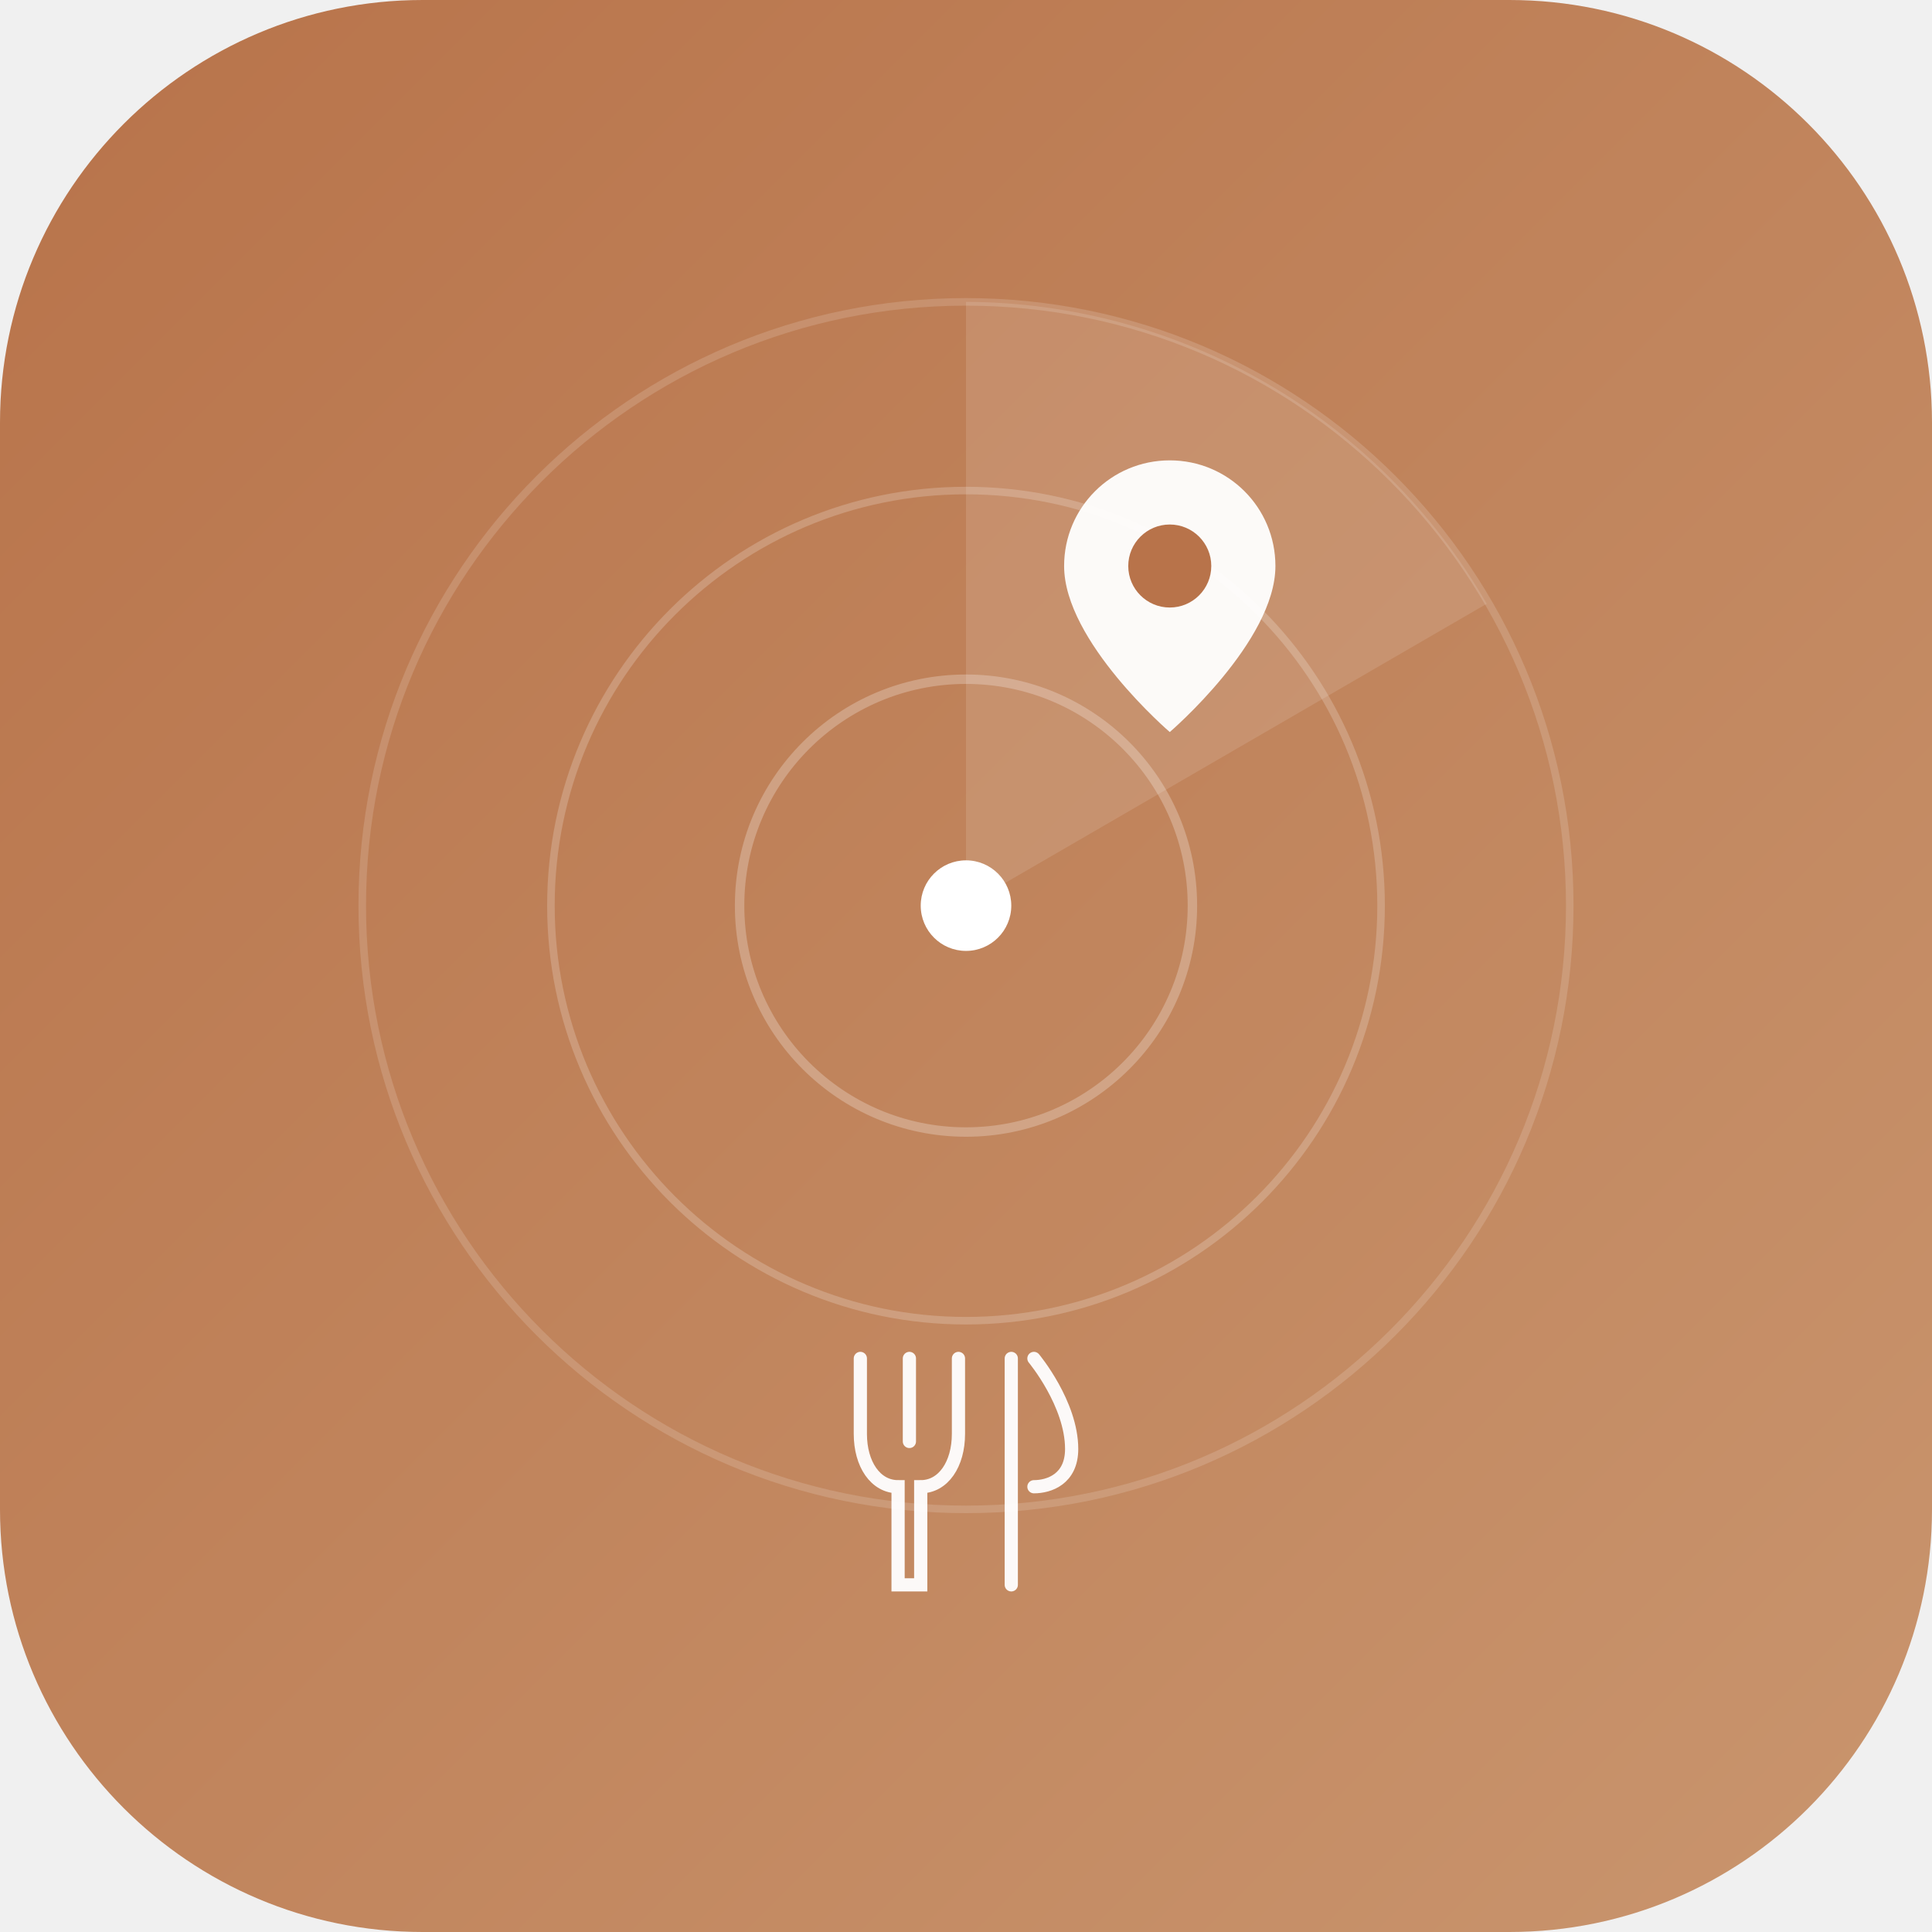
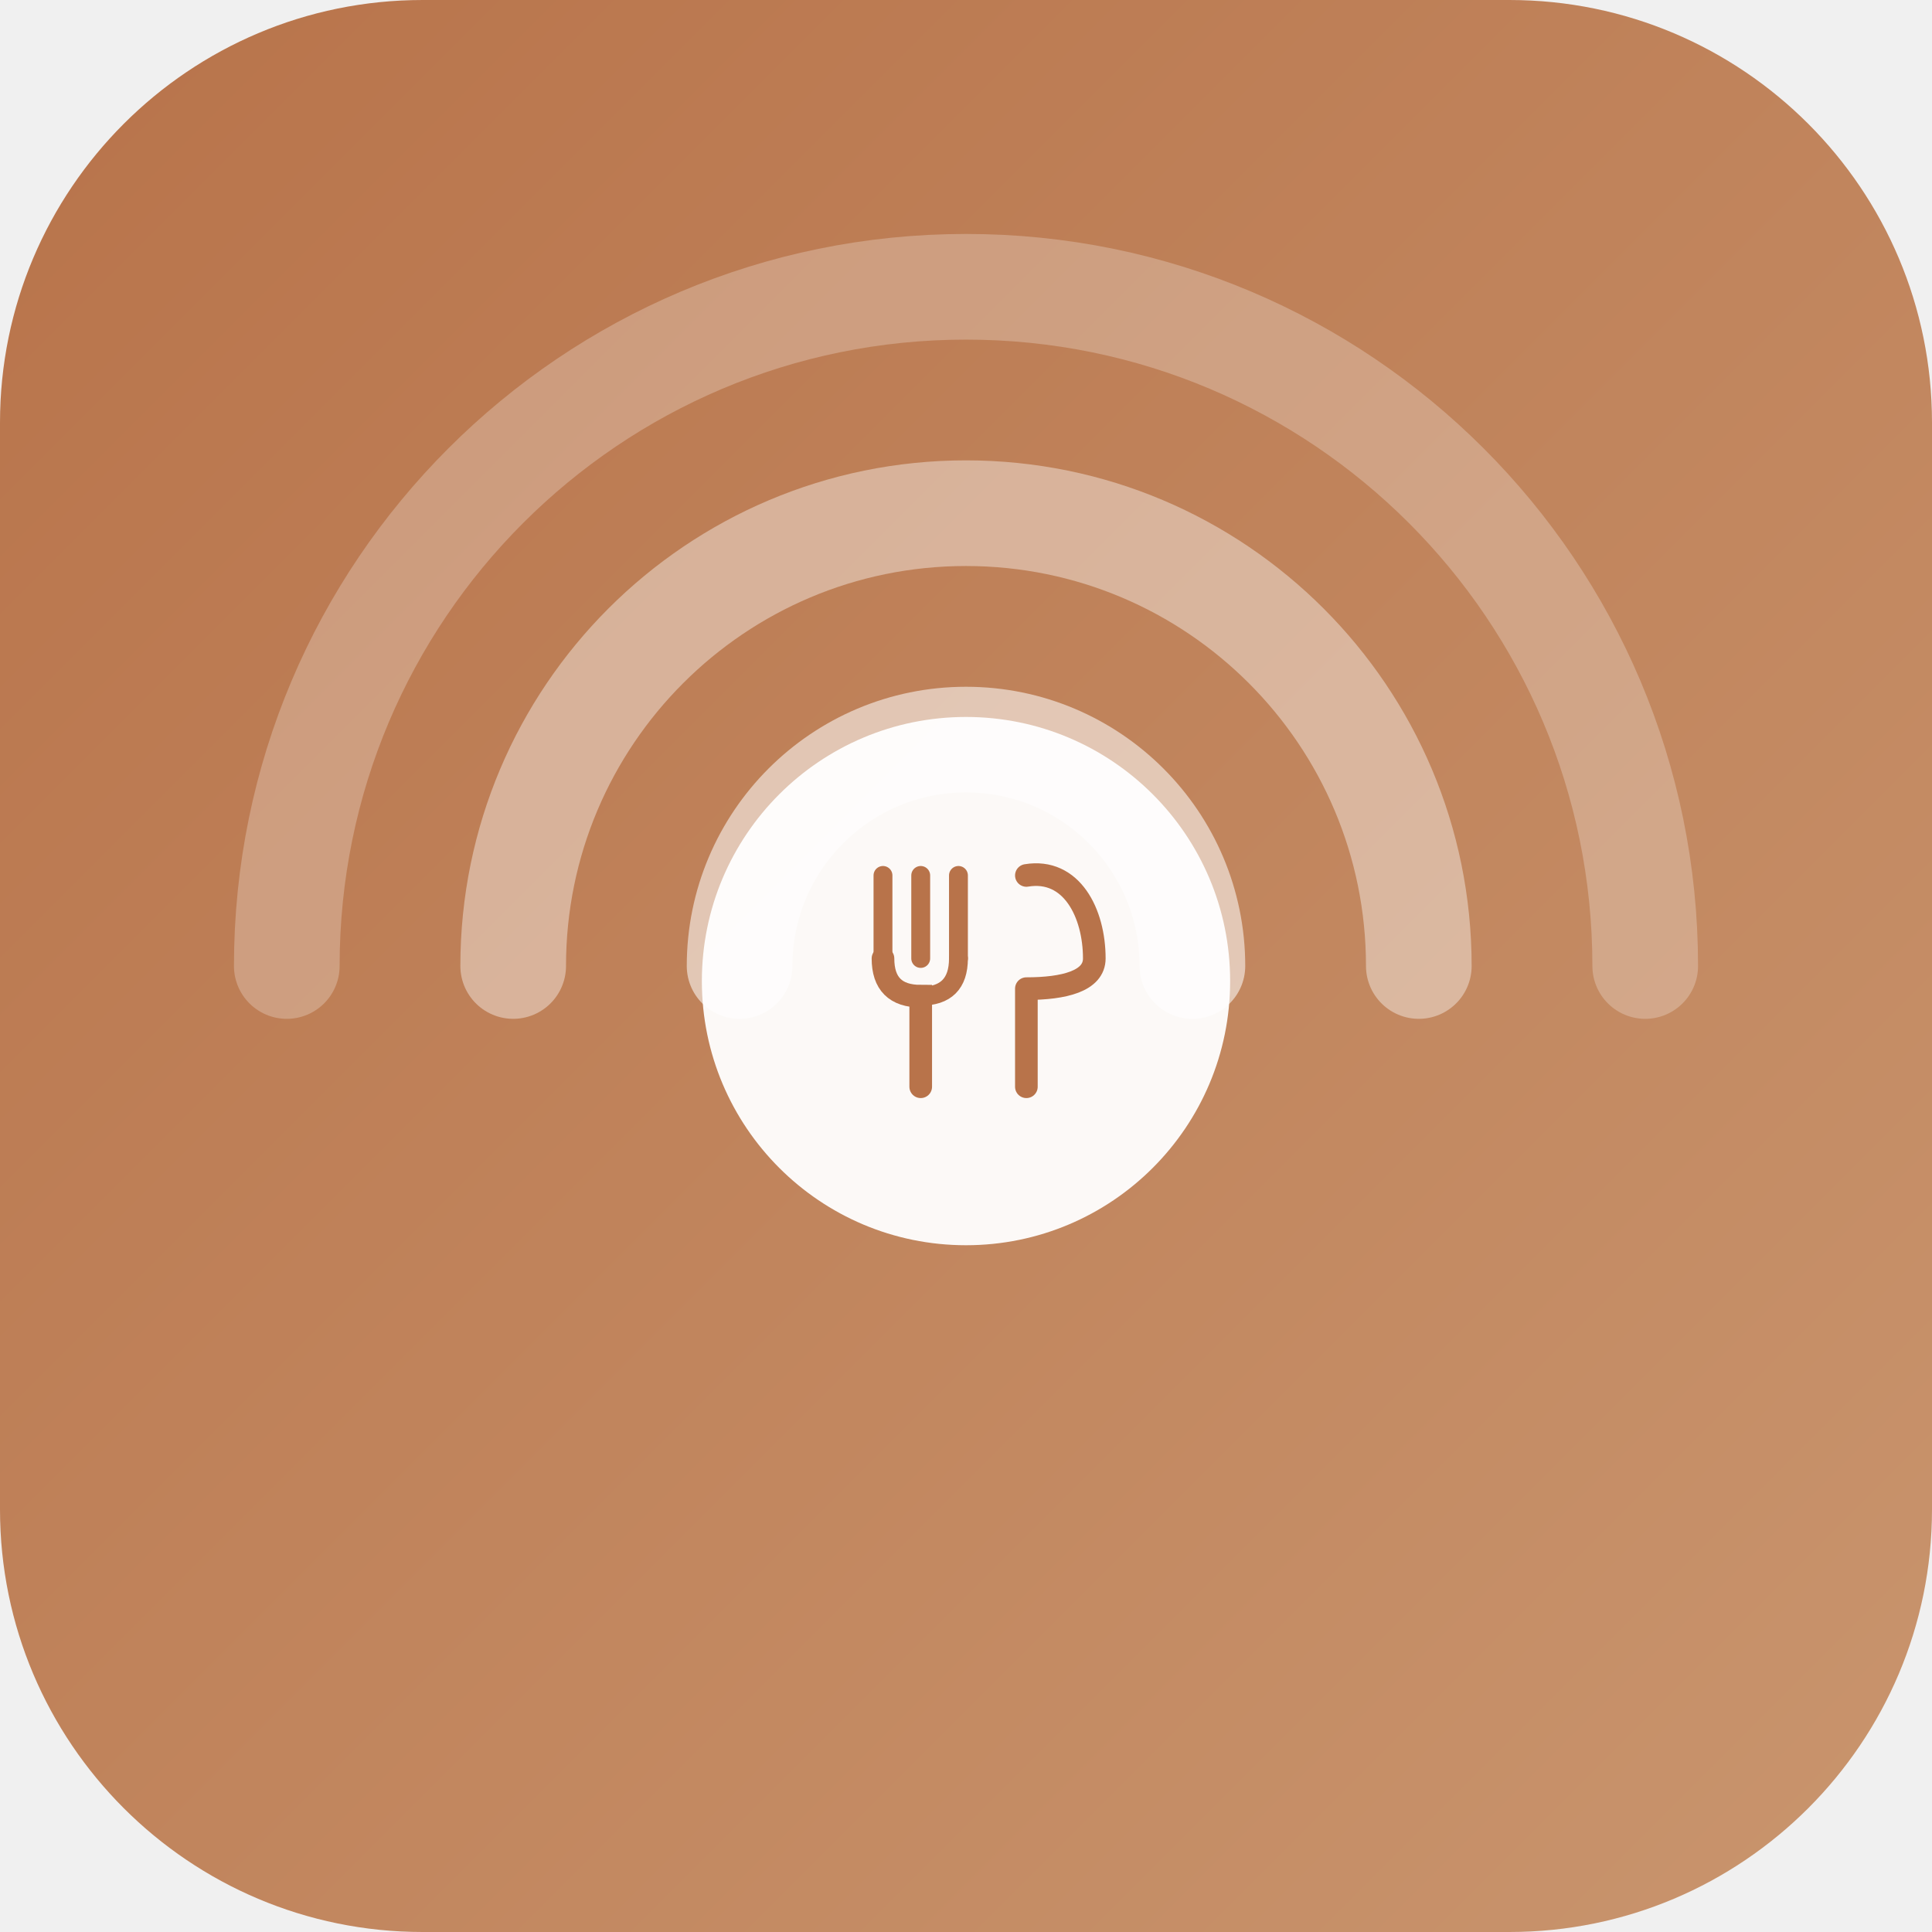
<svg xmlns="http://www.w3.org/2000/svg" viewBox="0 0 512 512">
  <defs>
    <linearGradient id="bg" x1="0%" y1="0%" x2="100%" y2="100%">
      <stop offset="0%" style="stop-color:#b8734a" />
      <stop offset="100%" style="stop-color:#c9956e" />
    </linearGradient>
-     <linearGradient id="radar" x1="0%" y1="0%" x2="100%" y2="100%">
-       <stop offset="0%" style="stop-color:#ffffff;stop-opacity:0.9" />
-       <stop offset="100%" style="stop-color:#f3ebe3;stop-opacity:0.8" />
-     </linearGradient>
  </defs>
  <rect width="512" height="512" rx="112" fill="url(#bg)" />
-   <circle cx="256" cy="240" r="160" fill="none" stroke="rgba(255,255,255,0.15)" stroke-width="2" />
-   <circle cx="256" cy="240" r="110" fill="none" stroke="rgba(255,255,255,0.2)" stroke-width="2" />
-   <circle cx="256" cy="240" r="60" fill="none" stroke="rgba(255,255,255,0.25)" stroke-width="2.5" />
-   <path d="M256,240 L256,80 A160,160 0 0,1 394,160 Z" fill="rgba(255,255,255,0.12)" />
-   <circle cx="256" cy="240" r="12" fill="white" />
-   <g transform="translate(310, 150)">
-     <path d="M0,-28 C15.5,-28 28,-15.5 28,0 C28,20 0,44 0,44 C0,44 -28,20 -28,0 C-28,-15.5 -15.5,-28 0,-28Z" fill="white" opacity="0.95" />
-     <circle cx="0" cy="0" r="11" fill="#b8734a" />
-   </g>
-   <g transform="translate(256, 390)" fill="white" opacity="0.95">
-     <path d="M-28,-30 L-28,-10 C-28,-2 -24,4 -18,4 L-18,30 L-12,30 L-12,4 C-6,4 -2,-2 -2,-10 L-2,-30 M-15,-30 L-15,-8" stroke="white" stroke-width="3.5" fill="none" stroke-linecap="round" />
-     <path d="M12,-30 L12,30 M18,-30 C18,-30 28,-18 28,-6 C28,2 22,4 18,4" stroke="white" stroke-width="3.5" fill="none" stroke-linecap="round" stroke-linejoin="round" />
+   <path d="M256,256 m-180,0 a180,180 0 1,1 360,0" fill="none" stroke="white" stroke-width="28" stroke-linecap="round" opacity="0.25" />
+   <path d="M256,256 m-120,0 a120,120 0 1,1 240,0" fill="none" stroke="white" stroke-width="28" stroke-linecap="round" opacity="0.4" />
+   <path d="M256,256 m-60,0 a60,60 0 1,1 120,0" fill="none" stroke="white" stroke-width="28" stroke-linecap="round" opacity="0.55" />
+   <g transform="translate(256, 280)">
+     <circle cx="0" cy="-20" r="70" fill="white" opacity="0.95" />
+     <g transform="translate(-22, -48)" fill="#b8734a" stroke="#b8734a" stroke-width="5" stroke-linecap="round">
+       <line x1="0" y1="0" x2="0" y2="22" />
+       <line x1="10" y1="0" x2="10" y2="22" />
+       <line x1="20" y1="0" x2="20" y2="22" />
+       <path d="M0,22 Q0,32 10,32 L10,56" fill="none" stroke-width="6" />
+       <path d="M20,22 Q20,32 10,32" fill="none" stroke-width="5" />
+     </g>
+     <g transform="translate(16, -48)" fill="none" stroke="#b8734a" stroke-width="6" stroke-linecap="round" stroke-linejoin="round">
+       <path d="M0,0 C12,-2 18,10 18,22 C18,28 10,30 0,30 L0,56" />
+     </g>
  </g>
</svg>
